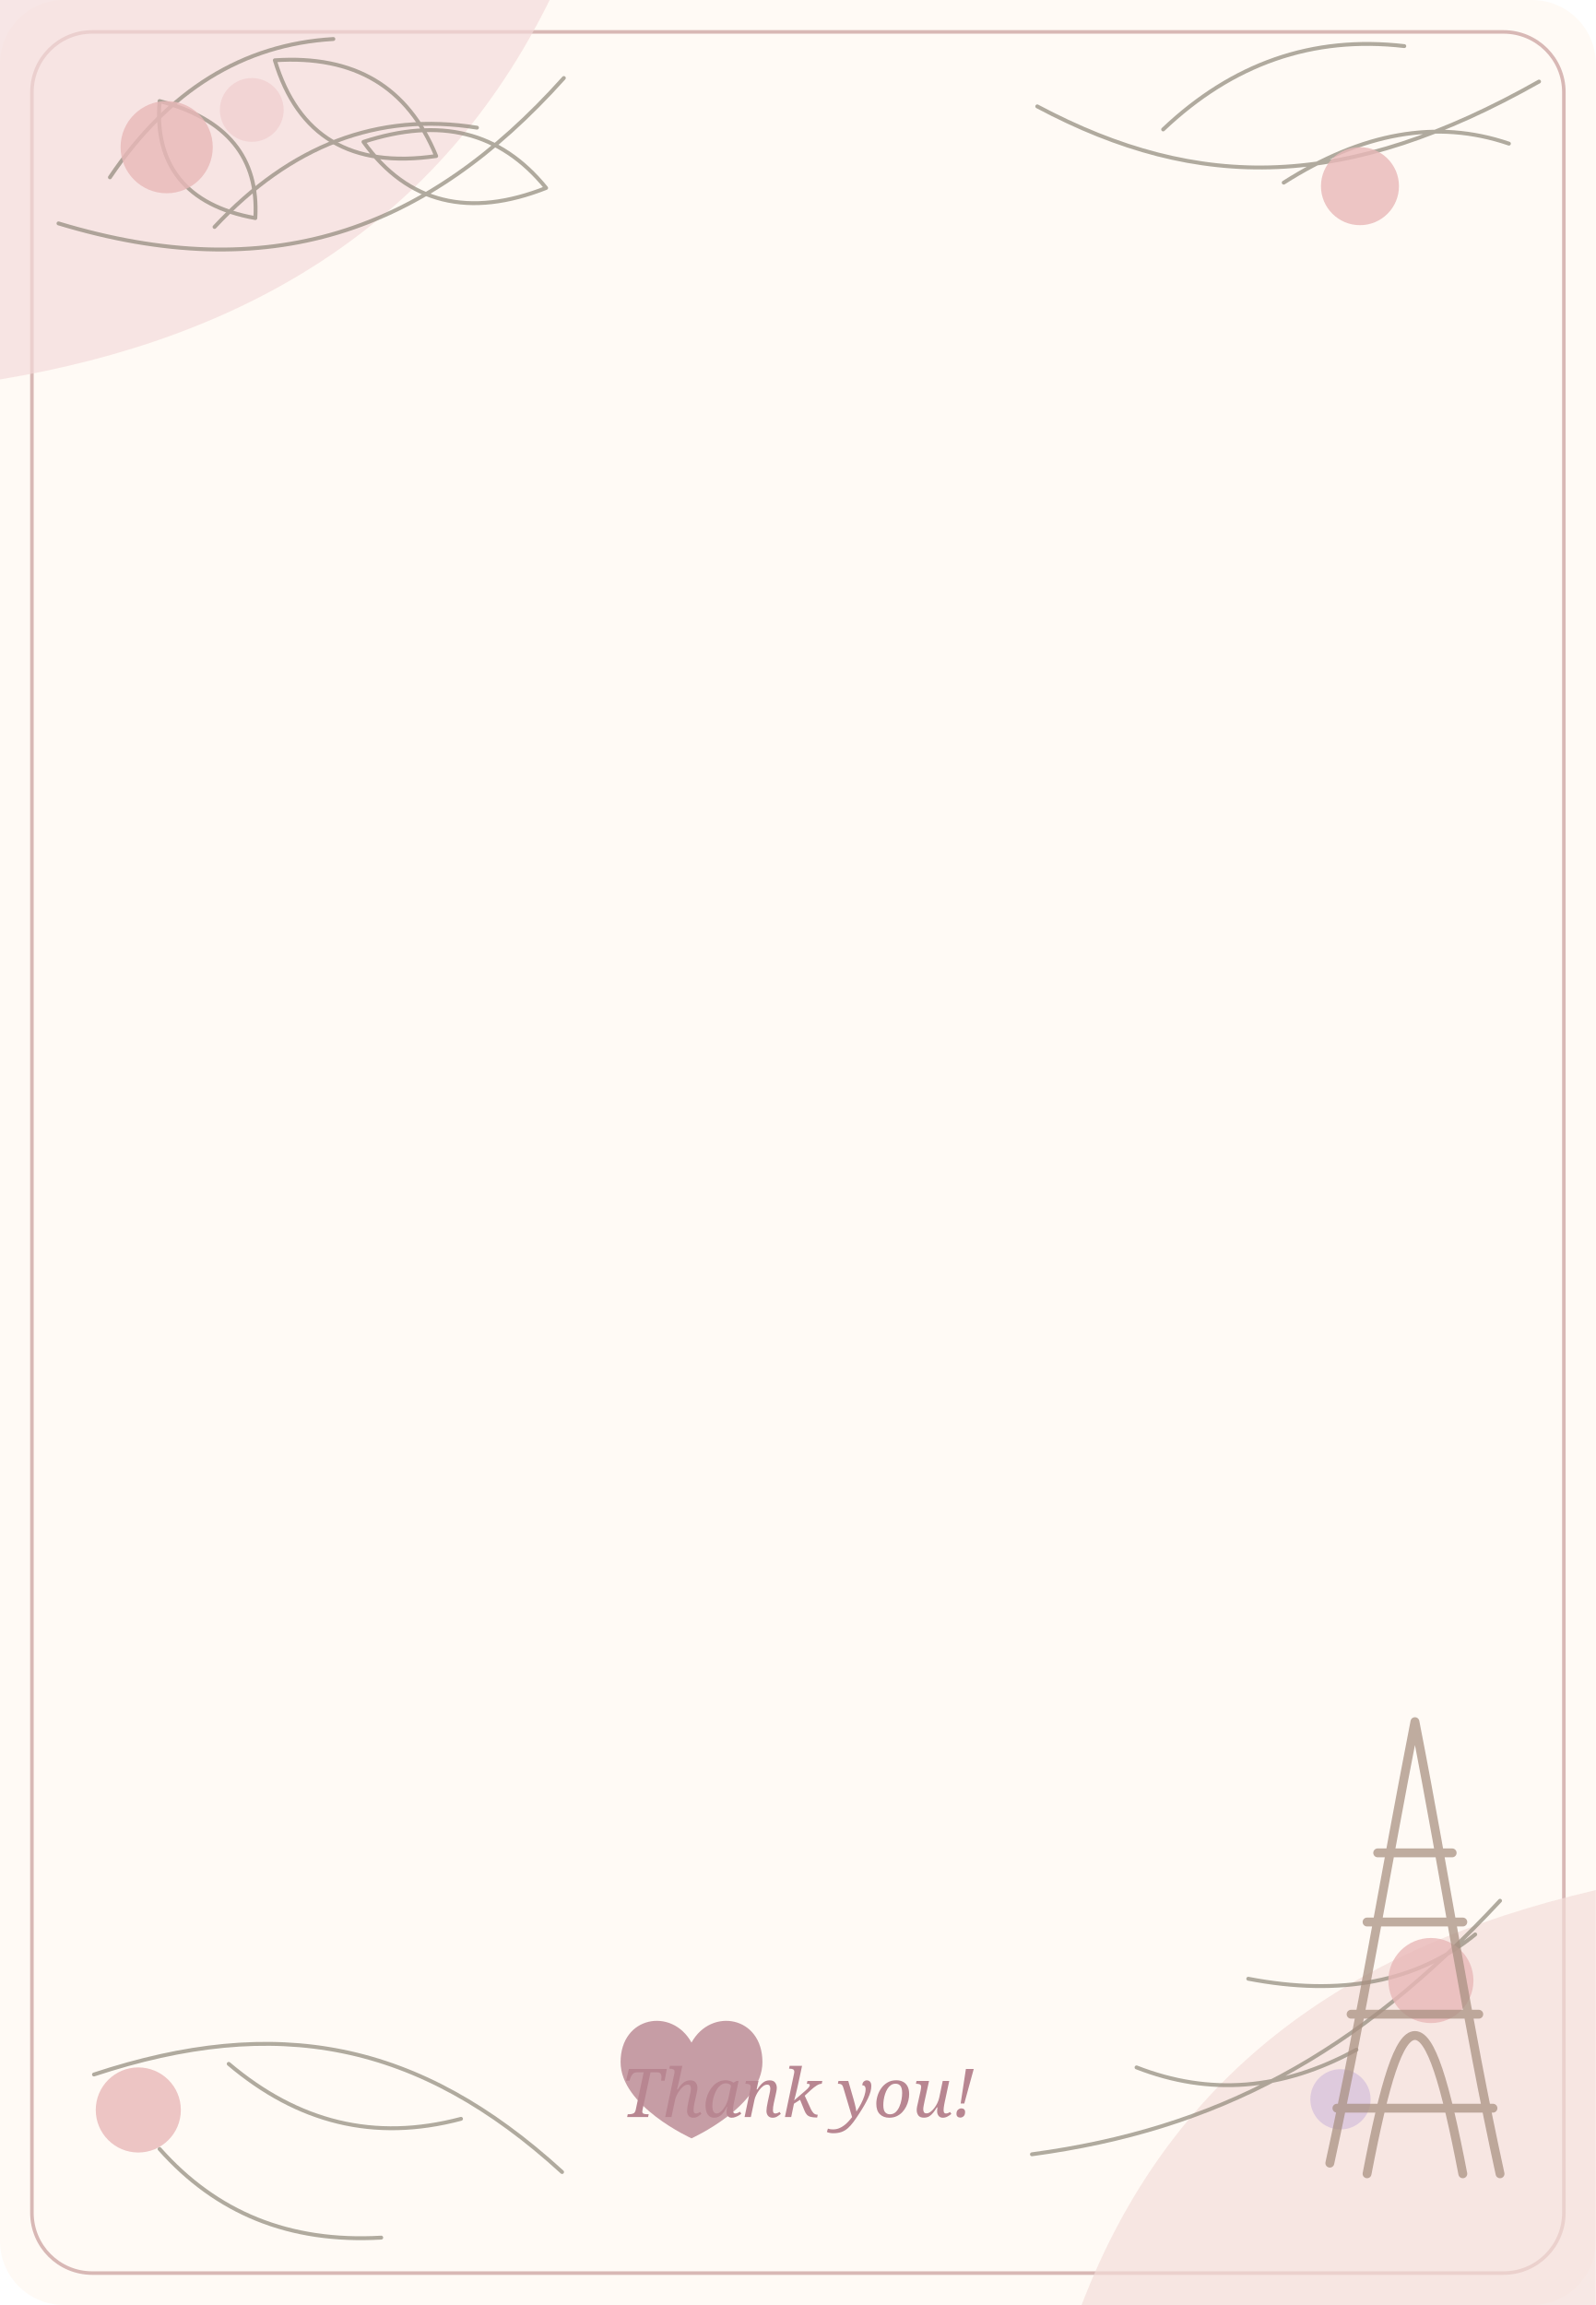
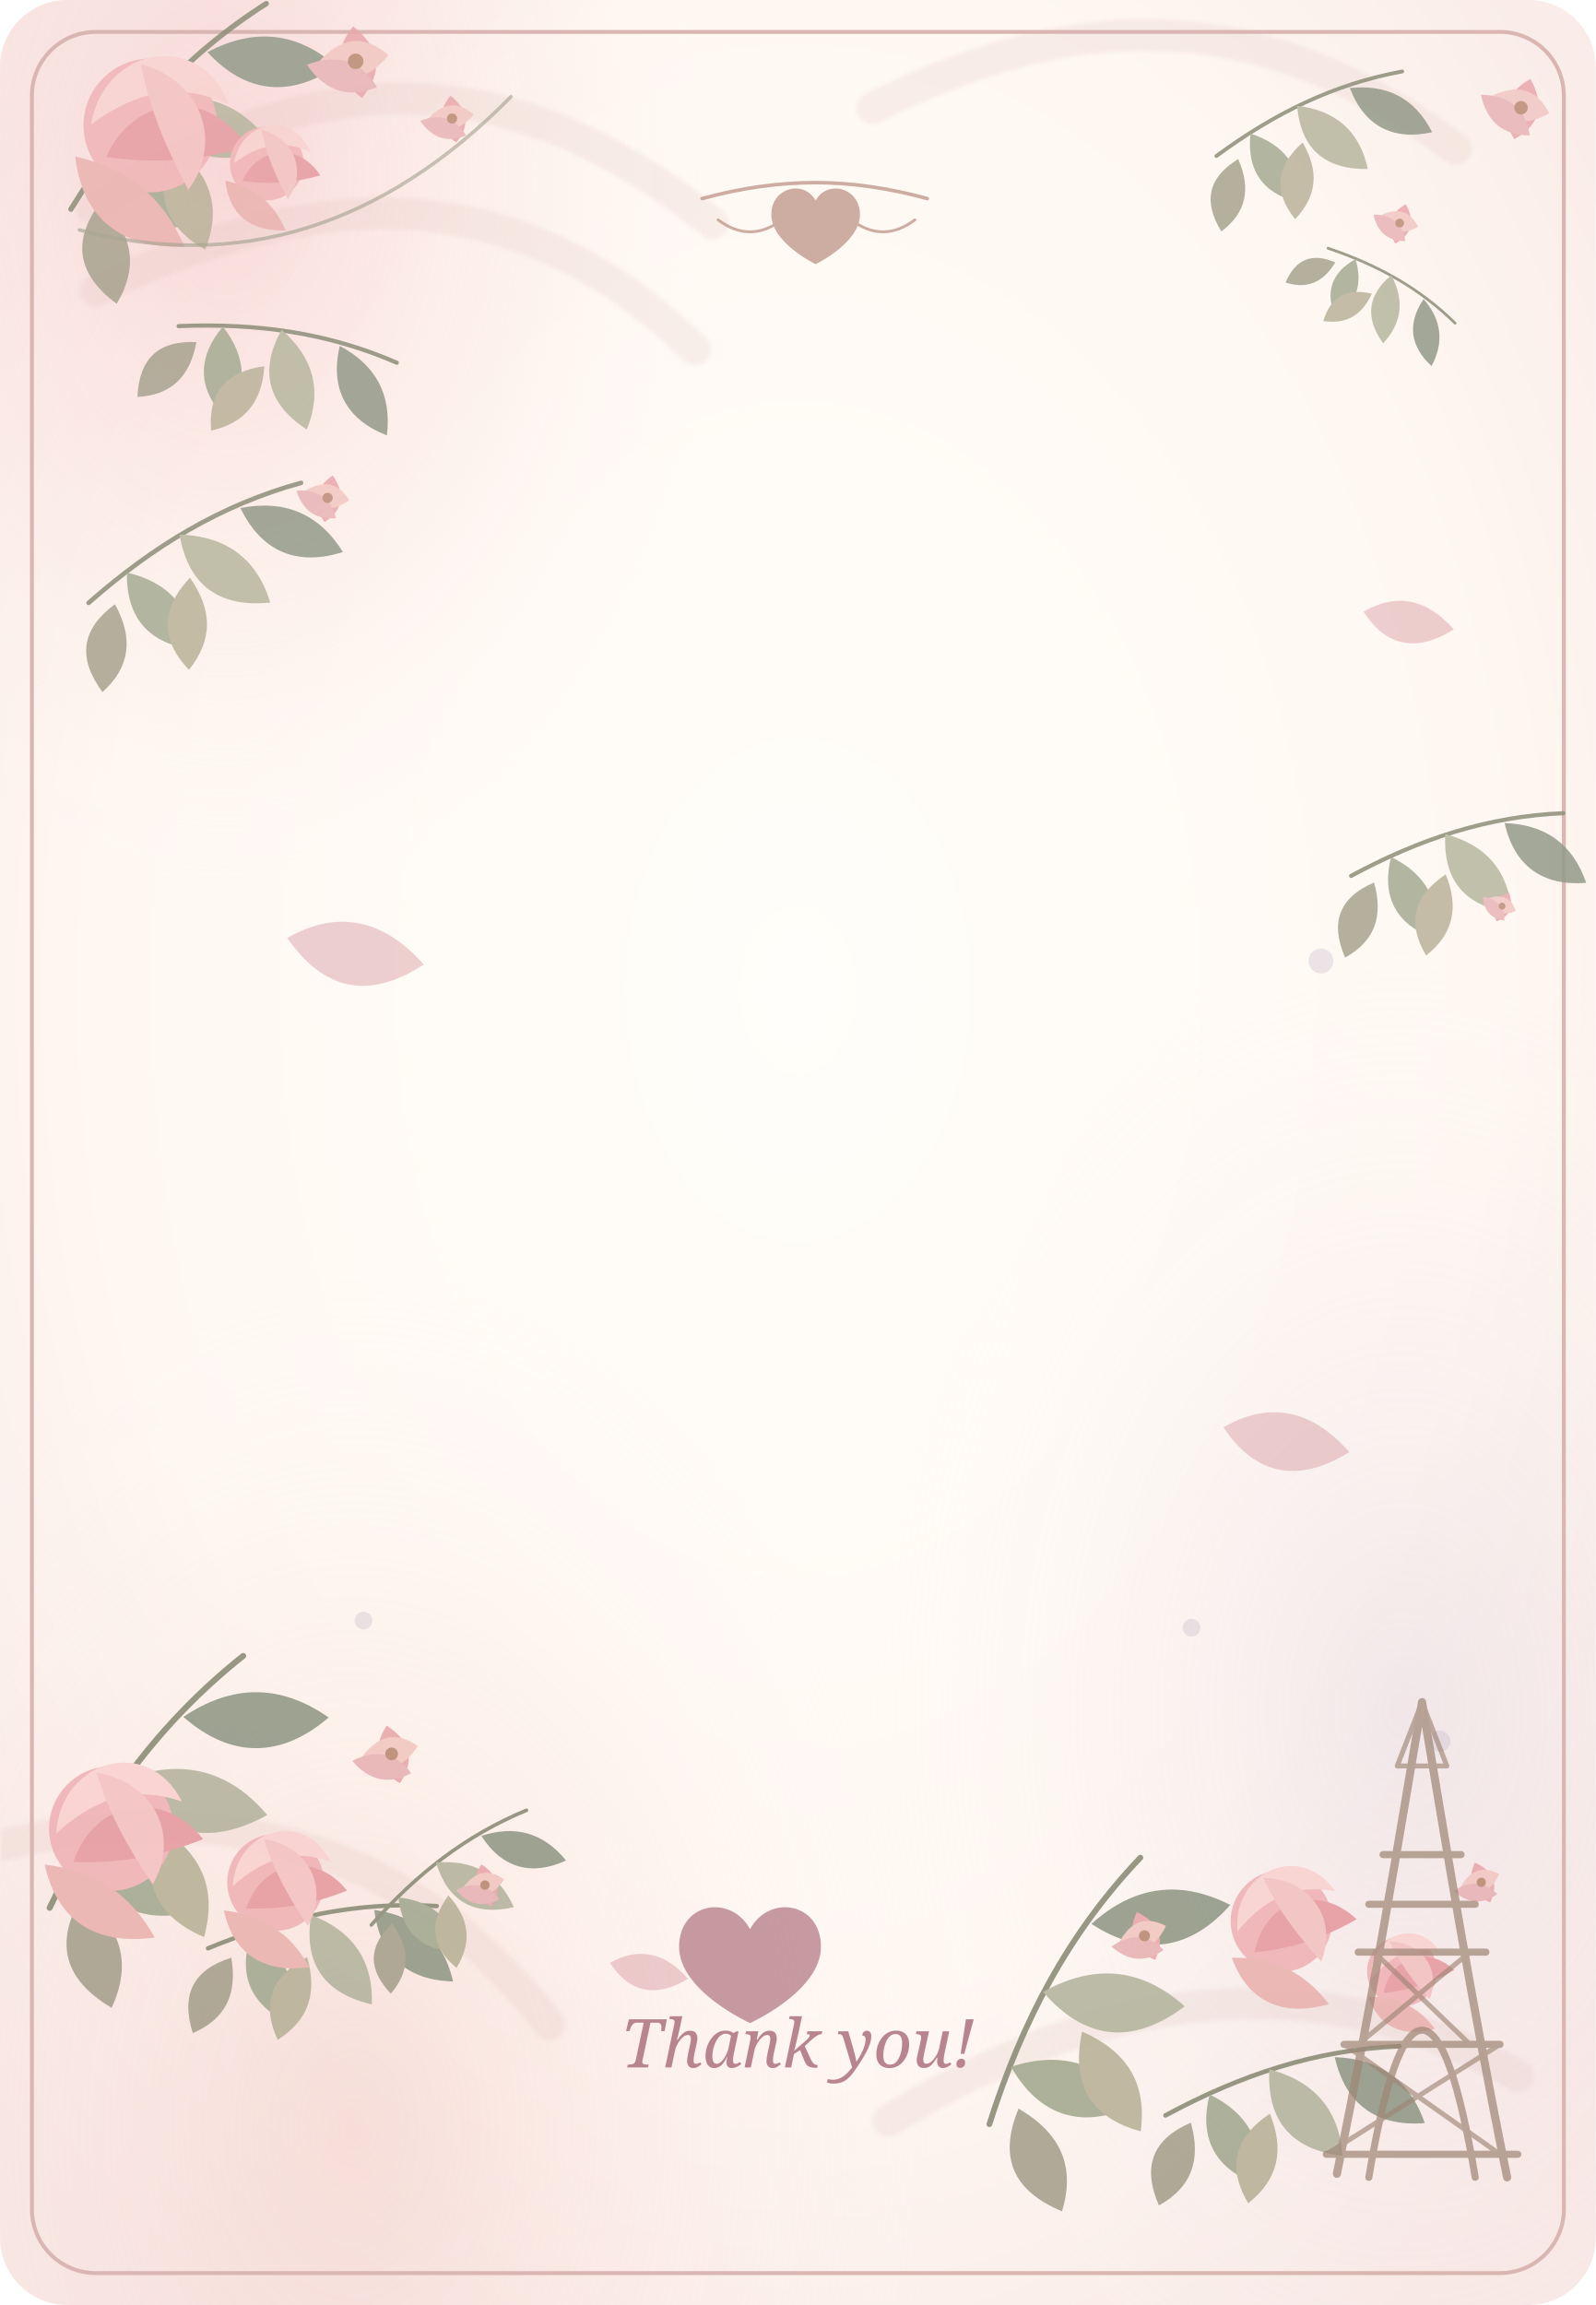
<svg xmlns="http://www.w3.org/2000/svg" viewBox="0 0 900 1300" fill="none">
-   <rect width="900" height="1300" rx="36" fill="#fffaf5" />
-   <rect x="18" y="18" width="864" height="1264" rx="34" stroke="#d8b8b5" stroke-width="2" />
-   <g opacity=".68">
-     <path d="M0 0h310C248 126 139 191 0 214V0Z" fill="#f4dbda" />
-     <path d="M900 1300H610c49-128 147-201 290-234v234Z" fill="#f3ddd9" />
+   <defs>
+     <radialGradient id="paperGlow" cx="50%" cy="43%" r="70%">
+       <stop offset="0" stop-color="#fffefa" />
+       <stop offset=".62" stop-color="#fff8f2" />
+       <stop offset="1" stop-color="#f8e8e5" />
+     </radialGradient>
+     <radialGradient id="roseWash" cx="14%" cy="8%" r="32%">
+       <stop offset="0" stop-color="#f2b8bd" stop-opacity=".46" />
+       <stop offset=".58" stop-color="#f6d8d4" stop-opacity=".22" />
+       <stop offset="1" stop-color="#fff8f2" stop-opacity="0" />
+     </radialGradient>
+     <radialGradient id="lowerWash" cx="22%" cy="92%" r="38%">
+       <stop offset="0" stop-color="#efc3bd" stop-opacity=".42" />
+       <stop offset=".58" stop-color="#f8ded8" stop-opacity=".18" />
+       <stop offset="1" stop-color="#fff8f2" stop-opacity="0" />
+     </radialGradient>
+     <radialGradient id="lavenderWash" cx="88%" cy="74%" r="34%">
+       <stop offset="0" stop-color="#d8cadb" stop-opacity=".34" />
+       <stop offset=".65" stop-color="#eee5ea" stop-opacity=".12" />
+       <stop offset="1" stop-color="#fff8f2" stop-opacity="0" />
+     </radialGradient>
+     <filter id="softBlur" x="-30%" y="-30%" width="160%" height="160%">
+       <feGaussianBlur stdDeviation="1.15" />
+     </filter>
+     <g id="leafSprig">
+       <path d="M0 0c33-46 70-82 118-108" stroke="#8c8d78" stroke-width="3" stroke-linecap="round" />
+       <path d="M20-25c28 0 46 13 55 39-30 4-49-10-55-39Z" fill="#a4aa91" />
+       <path d="M48-57c30-6 53 4 68 30-32 11-55 1-68-30Z" fill="#b5b59e" />
+       <path d="M83-83c27-12 51-8 72 13-27 16-52 12-72-13Z" fill="#929987" />
+       <path d="M17-3c17 19 19 38 5 58-21-18-23-37-5-58Z" fill="#a7a18e" />
+       <path d="M61-31c19 17 24 36 13 59-23-15-27-35-13-59Z" fill="#b9b198" />
+     </g>
+     <g id="rose">
+       <circle cx="0" cy="0" r="26" fill="#efb3b6" />
+       <path d="M-23-2c7-30 45-34 54-4-18-10-35-8-54 4Z" fill="#f8d2cf" />
+       <path d="M-18 11c13-24 42-24 55 0-19 4-37 4-55 0Z" fill="#e59ba1" />
+       <path d="M-2-24c23 8 30 32 15 50-8-18-13-33-15-50Z" fill="#f3c2c2" />
+       <path d="M-30 10c20 6 33 18 40 38-25-1-39-14-40-38Z" fill="#eab2af" />
+     </g>
+     <g id="smallBloom">
+       <path d="M0-18c13 12 14 24 2 37-13-11-14-24-2-37Z" fill="#e9a6ab" />
+       <path d="M17-2C5 11-8 12-20 0-7-13 5-14 17-2Z" fill="#f1c6c1" />
+       <path d="M10 14c-15 5-27 0-35-14 16-5 28 0 35 14Z" fill="#e7b3b5" />
+       <circle cx="0" cy="0" r="4" fill="#b98a72" />
+     </g>
+   </defs>
+   <rect width="900" height="1300" rx="38" fill="url(#paperGlow)" />
+   <rect width="900" height="1300" rx="38" fill="url(#roseWash)" />
+   <rect width="900" height="1300" rx="38" fill="url(#lowerWash)" />
+   <rect width="900" height="1300" rx="38" fill="url(#lavenderWash)" />
+   <rect x="18" y="18" width="864" height="1264" rx="36" stroke="#d9b6b1" stroke-width="2.2" />
+   <g opacity=".18" filter="url(#softBlur)">
+     <path d="M52 118c128-86 236-83 350 8M54 164c138-68 246-56 338 33M492 61c124-62 226-54 329 23M-16 1045c140-38 249-3 326 97M501 1196c129-79 248-87 355-25" stroke="#d9b6b1" stroke-width="18" stroke-linecap="round" />
  </g>
-   <g stroke="#8f8879" stroke-width="2.2" stroke-linecap="round" stroke-linejoin="round" opacity=".7">
-     <path d="M33 126c119 36 207 5 285-82M62 100c33-49 75-75 126-78M121 128c43-46 92-65 148-56" />
-     <path d="M90 57c38 10 56 32 54 66-39-7-57-30-54-66ZM155 34c45-3 75 15 91 54-48 7-78-11-91-54ZM205 80c43-14 77-6 103 26-43 17-78 9-103-26Z" />
-     <path d="M585 60c92 49 175 47 283-14M656 73c39-37 84-53 136-47M724 103c44-28 86-36 127-22" />
-     <path d="M53 1170c103-34 183-19 264 55M90 1212c32 36 73 53 125 50M129 1164c39 33 82 44 131 31" />
-     <path d="M582 1215c104-14 183-56 264-143M641 1166c41 16 82 13 124-10M704 1116c52 10 95 2 128-25" />
+   <g opacity=".84">
+     <g transform="translate(40 118) rotate(-4)">
+       <use href="#leafSprig" />
+       <use href="#leafSprig" transform="translate(56 70) rotate(56) scale(.78)" />
+       <use href="#rose" transform="translate(48 -44) scale(1.45)" />
+       <use href="#rose" transform="translate(112 -18) scale(.8)" />
+       <use href="#smallBloom" transform="translate(166 -72) scale(1.1)" />
+       <use href="#smallBloom" transform="translate(218 -36) scale(.72)" />
+       <path d="M4 12c88 30 171 10 248-58" stroke="#9a9984" stroke-width="2" opacity=".65" stroke-linecap="round" />
+     </g>
+     <g transform="translate(50 340) rotate(13)">
+       <use href="#leafSprig" transform="scale(.86)" />
+       <use href="#smallBloom" transform="translate(118 -88) scale(.72)" />
+     </g>
+     <g transform="translate(686 88) rotate(18)">
+       <use href="#leafSprig" transform="scale(.72)" />
+       <use href="#leafSprig" transform="translate(76 30) rotate(55) scale(.52)" />
+       <use href="#smallBloom" transform="translate(155 -79) scale(.95)" />
+       <use href="#smallBloom" transform="translate(110 4) scale(.62)" />
+     </g>
+     <g transform="translate(762 494) rotate(26)">
+       <use href="#leafSprig" transform="scale(.78)" />
+       <use href="#smallBloom" transform="translate(132 -86) scale(.68)" />
+       <use href="#smallBloom" transform="translate(84 -22) scale(.48)" />
+     </g>
  </g>
-   <g opacity=".8">
-     <circle cx="94" cy="83" r="26" fill="#e8b8b8" />
-     <circle cx="142" cy="62" r="18" fill="#f1d0d1" />
-     <circle cx="767" cy="105" r="22" fill="#e8b8b8" />
-     <circle cx="78" cy="1190" r="24" fill="#e8b8b8" />
-     <circle cx="807" cy="1117" r="24" fill="#e8b8b8" />
-     <circle cx="756" cy="1184" r="17" fill="#d8c3dc" />
+   <g opacity=".9">
+     <g transform="translate(28 1076) rotate(-10)">
+       <use href="#leafSprig" transform="scale(1.12)" />
+       <use href="#leafSprig" transform="translate(84 38) rotate(42) scale(.82)" />
+       <use href="#leafSprig" transform="translate(177 41) rotate(16) scale(.68)" />
+       <use href="#rose" transform="translate(42 -38) scale(1.35)" />
+       <use href="#rose" transform="translate(128 8) scale(1.05)" />
+       <use href="#smallBloom" transform="translate(205 -52) scale(.9)" />
+       <use href="#smallBloom" transform="translate(244 30) scale(.66)" />
+     </g>
+     <g transform="translate(558 1198) rotate(-18)">
+       <use href="#leafSprig" transform="scale(1.08)" />
+       <use href="#leafSprig" transform="translate(96 26) rotate(44) scale(.86)" />
+       <use href="#rose" transform="translate(192 -58) scale(1.1)" />
+       <use href="#rose" transform="translate(248 -10) scale(.76)" />
+       <use href="#smallBloom" transform="translate(116 -74) scale(.78)" />
+       <use href="#smallBloom" transform="translate(306 -44) scale(.65)" />
+     </g>
  </g>
-   <g transform="translate(740 965)" stroke="#a89082" stroke-width="5" stroke-linecap="round" stroke-linejoin="round" opacity=".74">
-     <path d="M58 6C40 98 29 168 10 255M58 6c18 92 29 168 48 255M31 119h54M22 171h72M14 224h88M37 80h42" />
-     <path d="M31 261c10-52 18-78 27-78s17 26 27 78" />
+   <g opacity=".42" fill="#d59198">
+     <path d="M162 529c28-16 54-11 77 15-31 20-56 15-77-15Z" />
+     <path d="M690 805c26-15 50-10 71 14-29 18-53 13-71-14Z" />
+     <path d="M769 345c19-11 36-7 51 10-21 13-38 10-51-10Z" />
+     <path d="M344 1107c16-9 31-6 44 9-18 11-33 8-44-9Z" />
  </g>
-   <path d="M390 1152c11-20 40-15 40 11 0 25-40 43-40 43s-40-18-40-43c0-26 29-31 40-11Z" fill="#b88691" opacity=".8" />
-   <text x="450" y="1194" text-anchor="middle" fill="#b88691" font-family="Georgia, serif" font-size="38" font-style="italic">Thank you!</text>
+   <g opacity=".34" fill="#c4b8cb">
+     <circle cx="745" cy="542" r="7" />
+     <circle cx="672" cy="918" r="5" />
+     <circle cx="205" cy="914" r="5" />
+     <circle cx="812" cy="982" r="6" />
+   </g>
+   <g transform="translate(744 958)" stroke="#9f8676" stroke-linecap="round" stroke-linejoin="round" opacity=".72">
+     <path d="M58 2C44 85 31 165 10 268M58 2c14 83 27 165 48 268" stroke-width="4.6" />
+     <path d="M22 143h72M14 195h88M4 257h108M36 88h44M28 116h60" stroke-width="4" />
+     <path d="M28 270c9-54 19-83 30-83s21 29 30 83" stroke-width="4" />
+     <path d="M58 2 44 38h28L58 2ZM31 143l54 52M85 143l-63 52M14 195l88 62M102 195 4 257" stroke-width="2.8" opacity=".9" />
+   </g>
+   <g opacity=".76">
+     <path d="M396 112c22-6 43-9 64-9 20 0 41 3 63 9" stroke="#bd9488" stroke-width="2" stroke-linecap="round" />
+     <path d="M405 124c12 9 24 9 36 0M480 124c12 9 24 9 36 0" stroke="#bd9488" stroke-width="1.6" stroke-linecap="round" />
+     <path d="M460 113c7-12 25-7 25 8 0 16-25 28-25 28s-25-12-25-28c0-15 18-20 25-8Z" fill="#bd9488" />
+   </g>
+   <path d="M423 1088c11-20 40-15 40 10 0 25-40 43-40 43s-40-18-40-43c0-25 29-30 40-10Z" fill="#b9858c" opacity=".82" />
+   <text x="450" y="1166" text-anchor="middle" fill="#b9858c" font-family="Georgia, serif" font-size="38" font-style="italic">Thank you!</text>
</svg>
